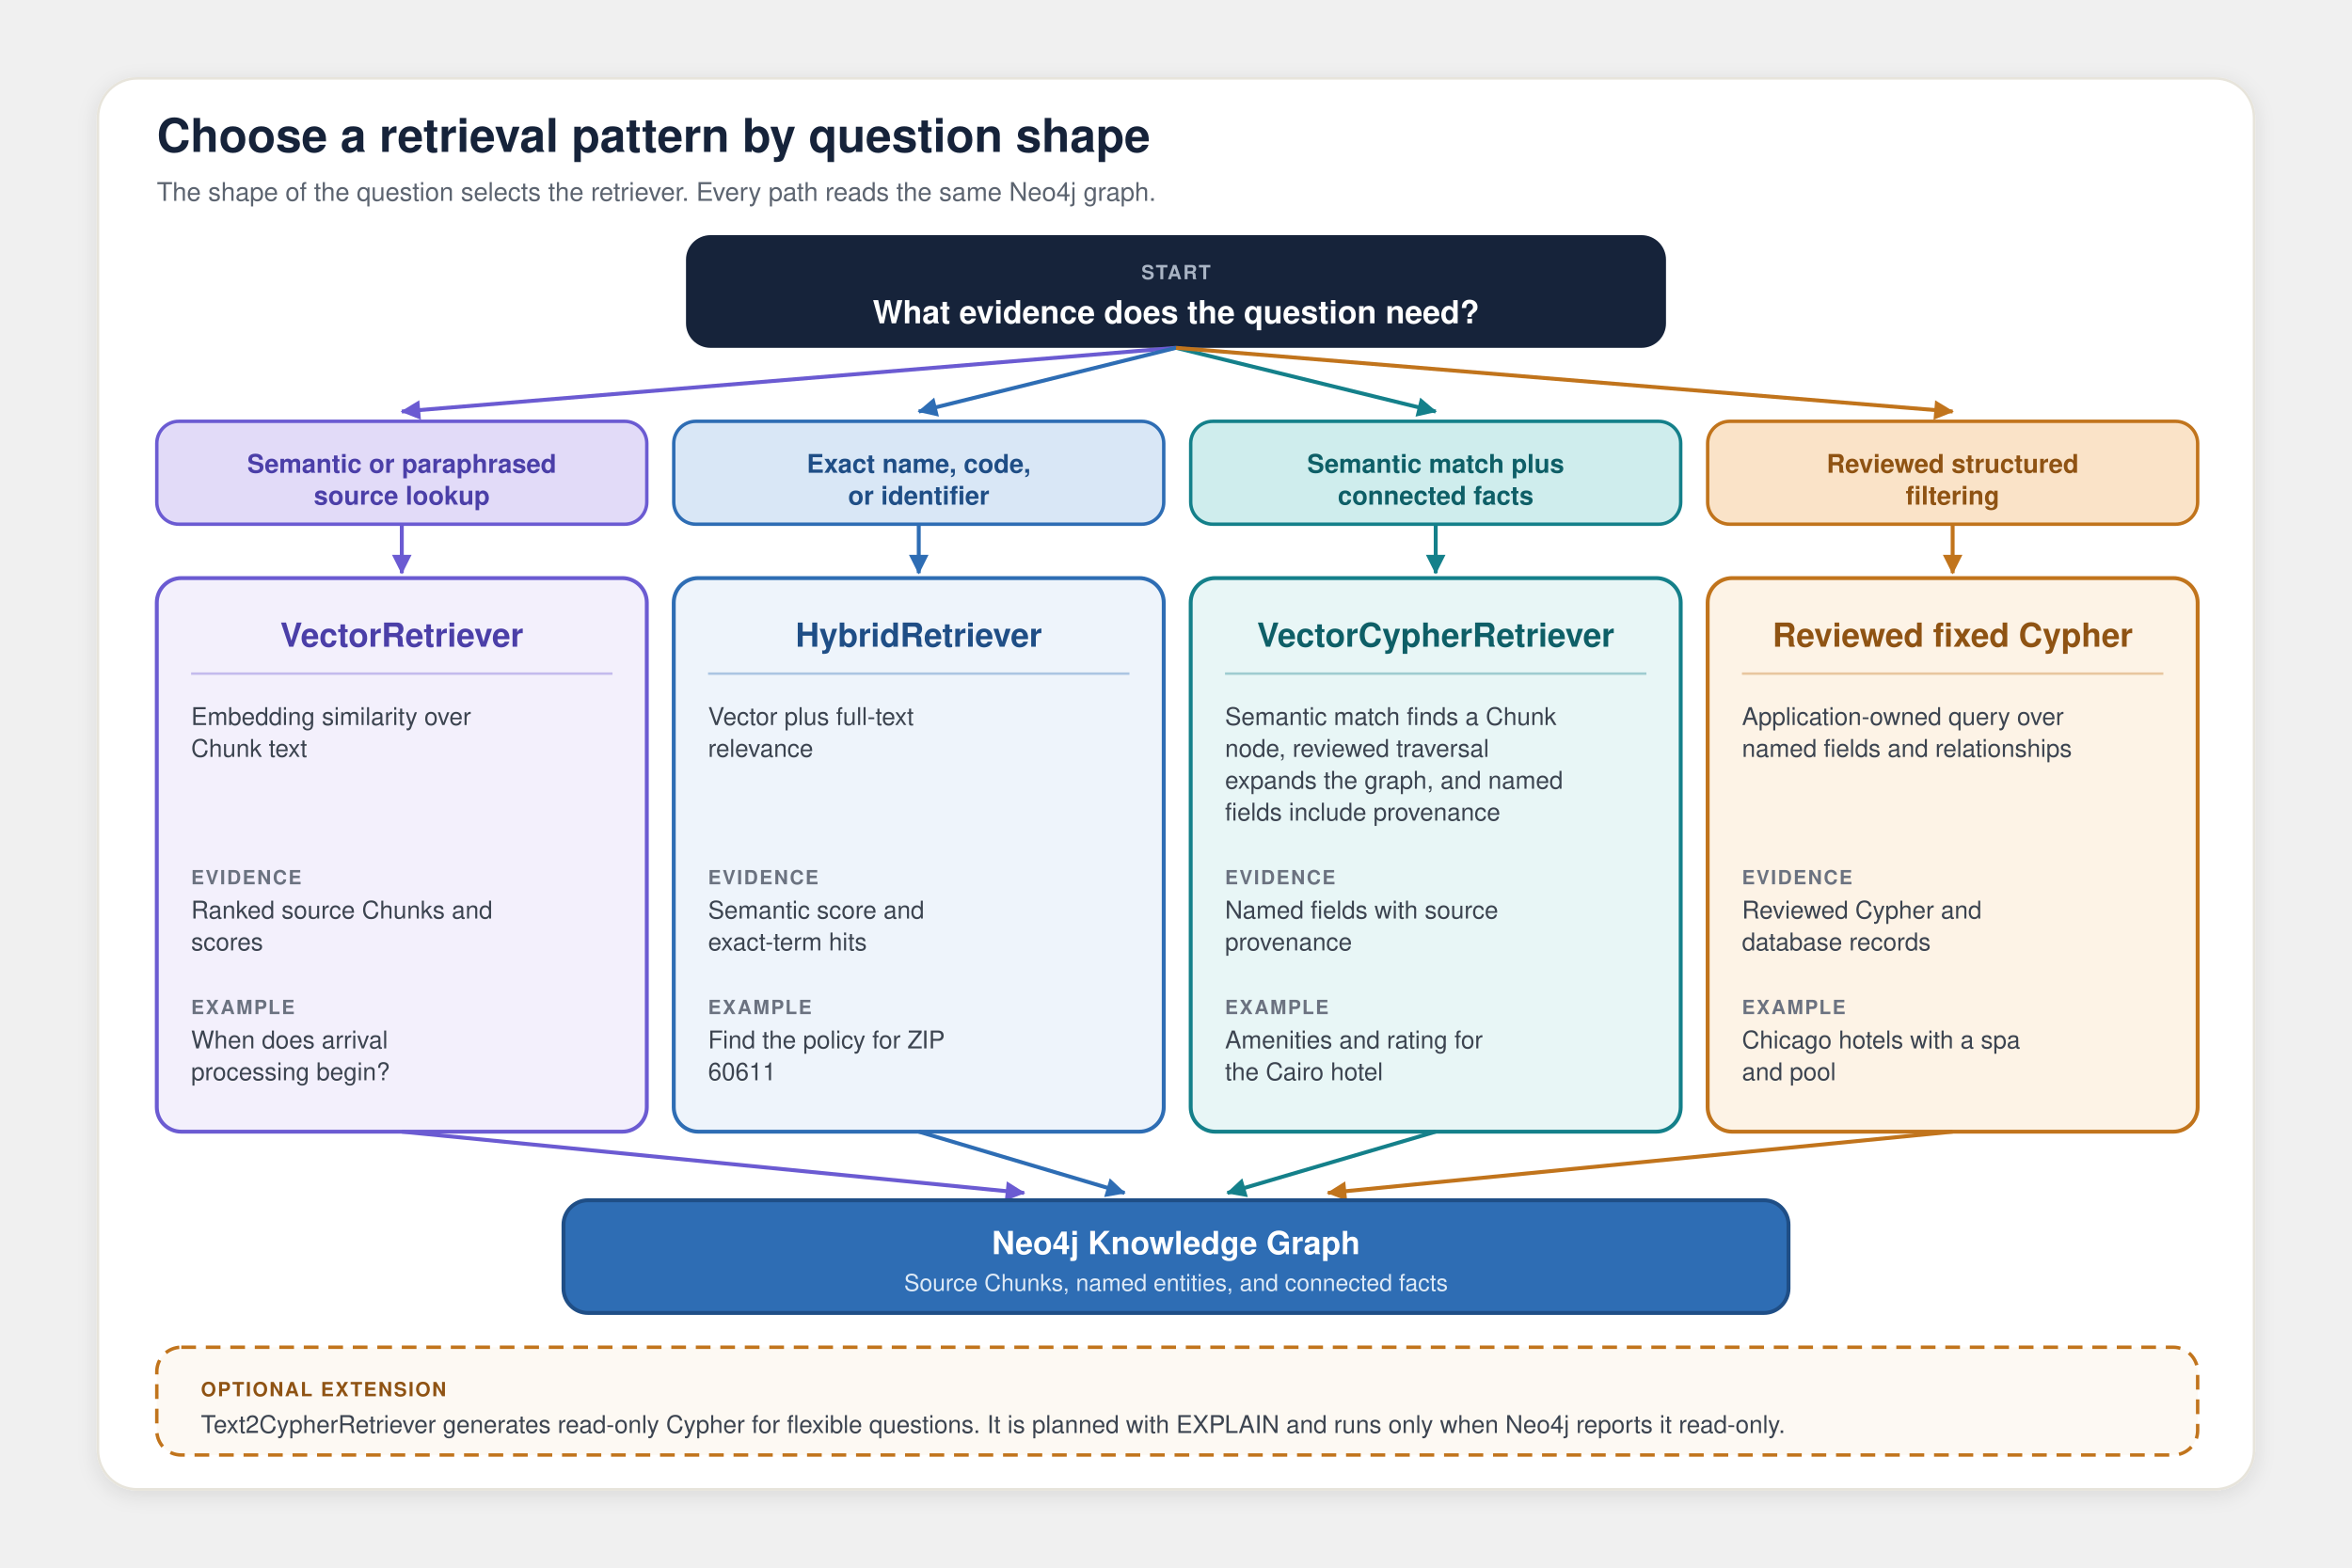
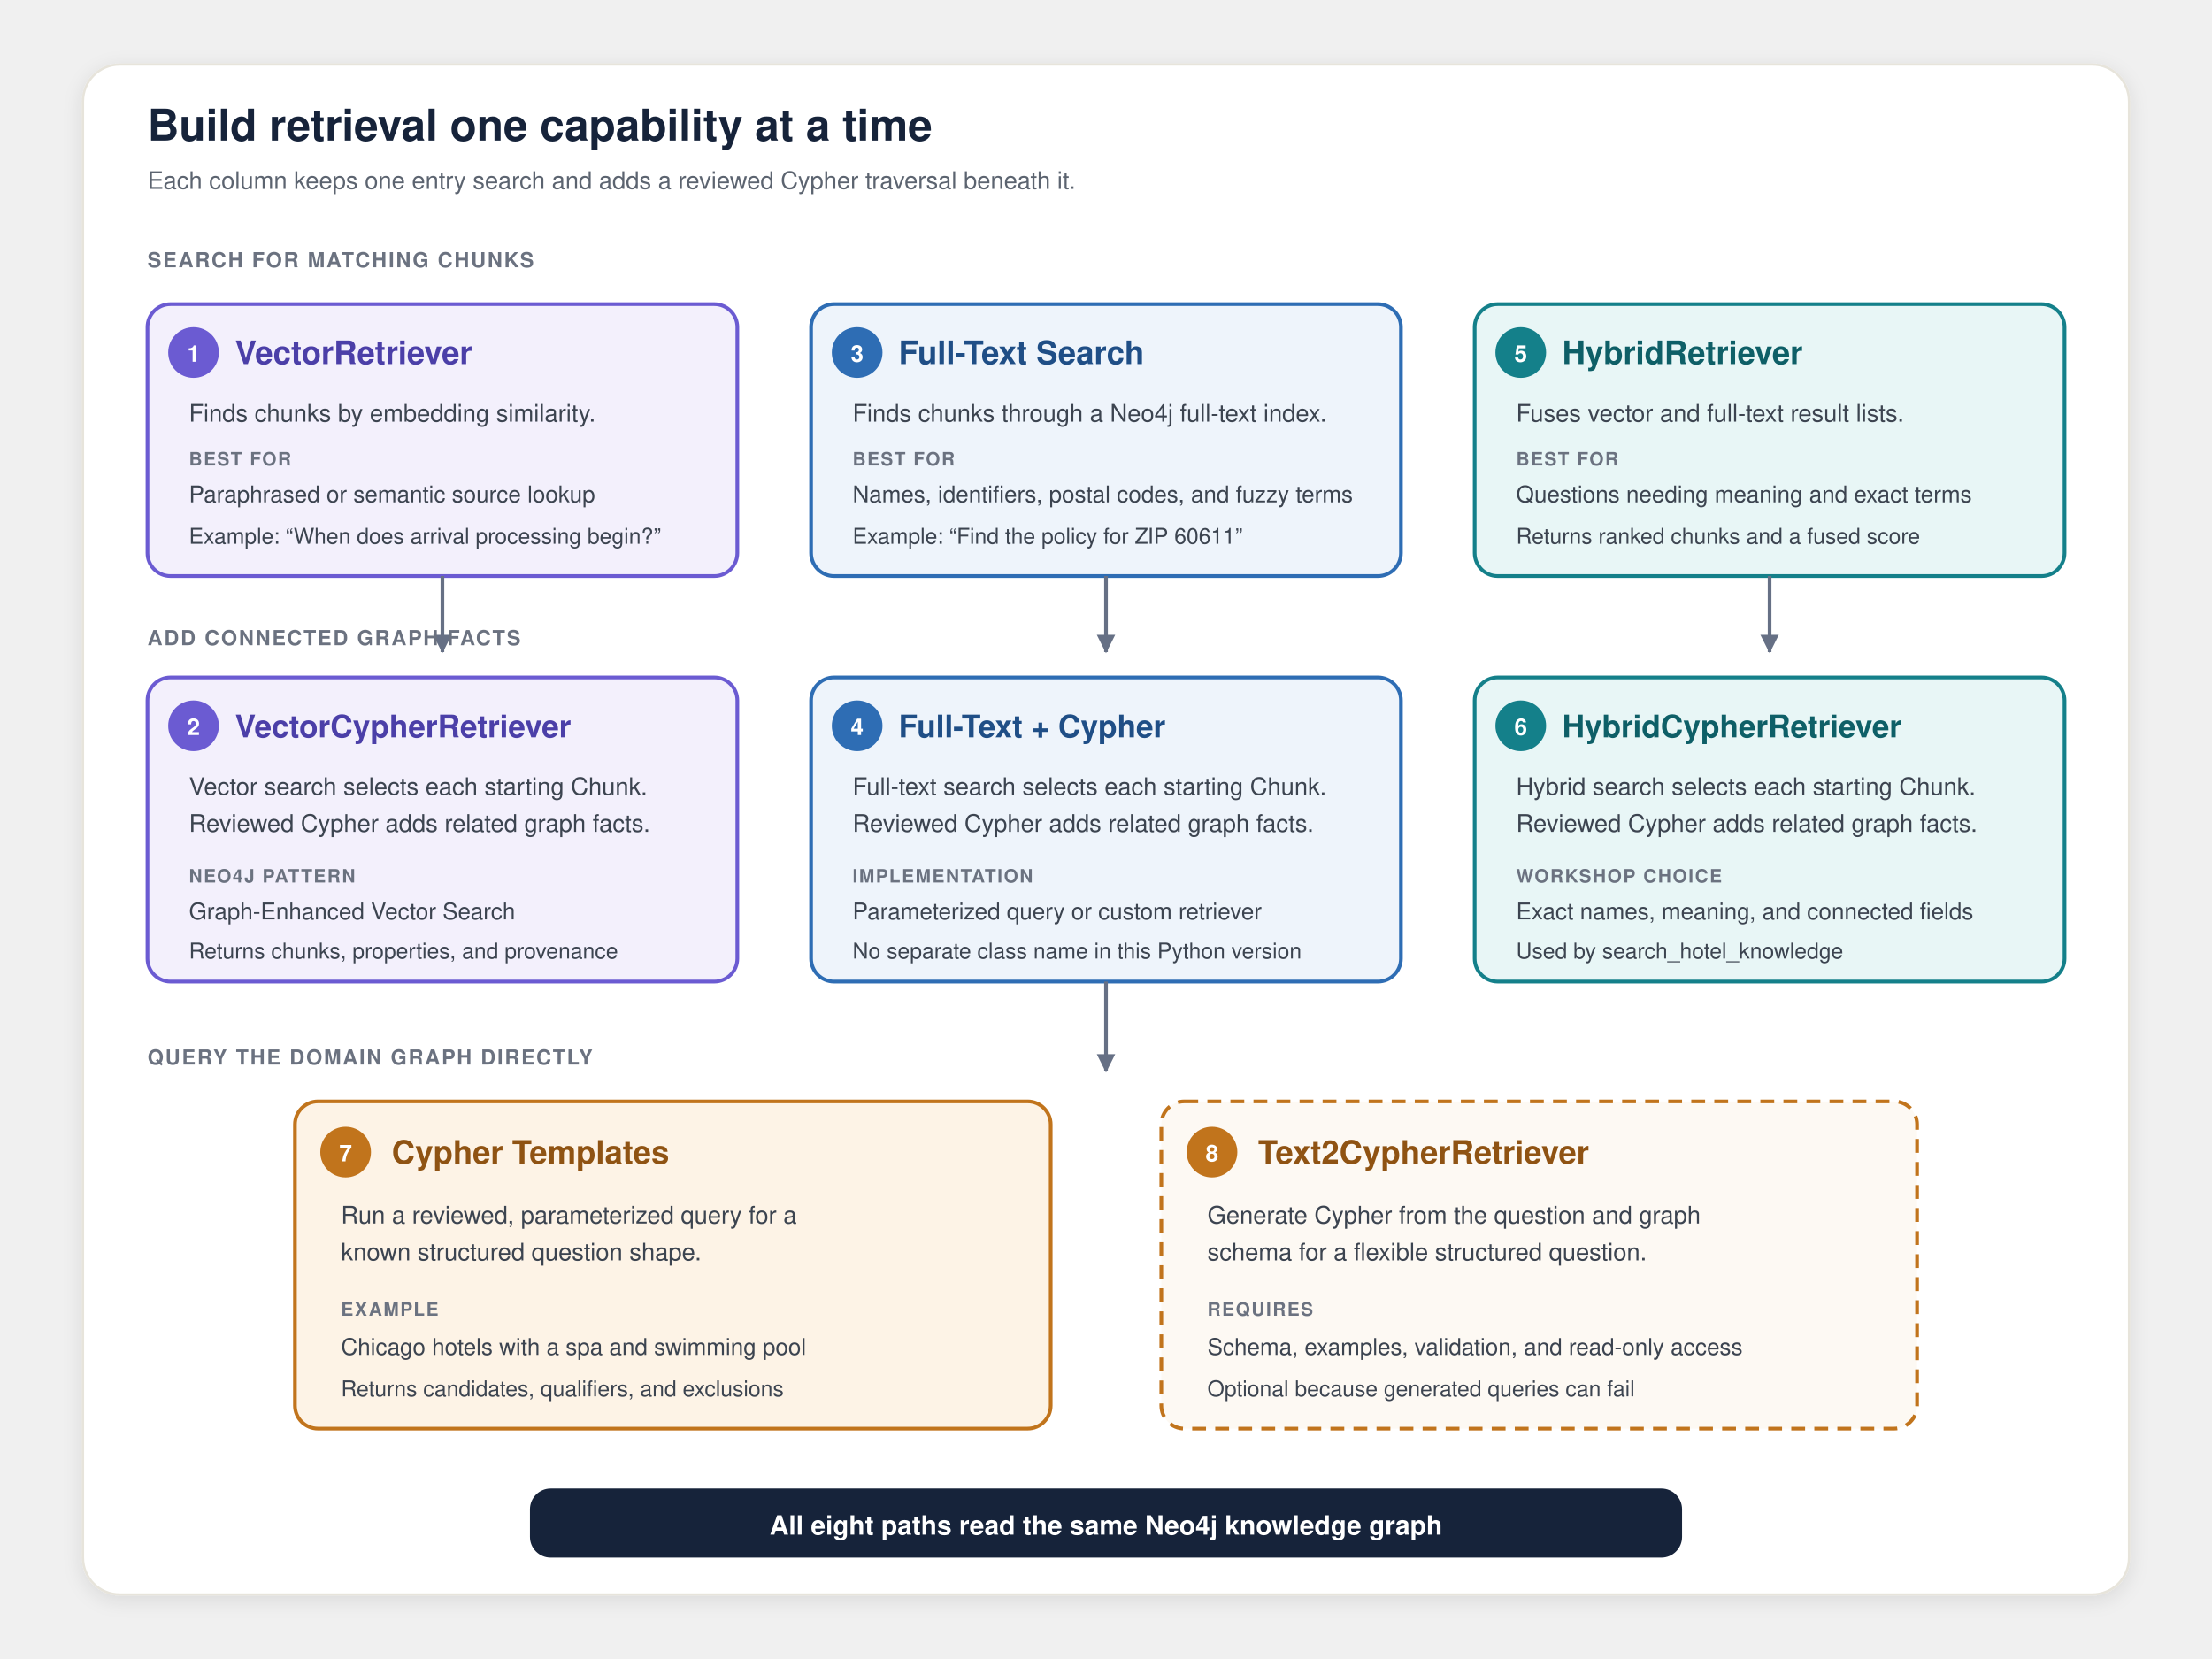
- <svg xmlns="http://www.w3.org/2000/svg" viewBox="0 0 960 640" font-family="'Helvetica Neue', Helvetica, Arial, sans-serif">
+ <svg xmlns="http://www.w3.org/2000/svg" viewBox="0 0 960 720" font-family="'Helvetica Neue', Helvetica, Arial, sans-serif">
  <defs>
    <filter id="sh" x="-10%" y="-10%" width="120%" height="130%">
      <feDropShadow dx="0" dy="2" stdDeviation="4" flood-color="#1a1a1a" flood-opacity="0.10" />
    </filter>
-     <marker id="aPurple" markerWidth="9" markerHeight="9" refX="7.5" refY="4" orient="auto" markerUnits="userSpaceOnUse">
-       <path d="M0,0 L8,4 L0,8 Z" fill="#6B5BD2" />
-     </marker>
-     <marker id="aBlue" markerWidth="9" markerHeight="9" refX="7.5" refY="4" orient="auto" markerUnits="userSpaceOnUse">
-       <path d="M0,0 L8,4 L0,8 Z" fill="#2E6DB4" />
-     </marker>
-     <marker id="aTeal" markerWidth="9" markerHeight="9" refX="7.5" refY="4" orient="auto" markerUnits="userSpaceOnUse">
-       <path d="M0,0 L8,4 L0,8 Z" fill="#14808A" />
-     </marker>
-     <marker id="aAmber" markerWidth="9" markerHeight="9" refX="7.5" refY="4" orient="auto" markerUnits="userSpaceOnUse">
-       <path d="M0,0 L8,4 L0,8 Z" fill="#C1741C" />
+     <marker id="arrow" markerWidth="9" markerHeight="9" refX="7.5" refY="4" orient="auto" markerUnits="userSpaceOnUse">
+       <path d="M0,0 L8,4 L0,8 Z" fill="#667085" />
    </marker>
  </defs>
-   <rect x="40" y="32" width="880" height="576" rx="16" fill="#FFFFFF" stroke="#E7E4DB" filter="url(#sh)" />
+   <rect x="36" y="28" width="888" height="664" rx="16" fill="#FFFFFF" stroke="#E7E4DB" filter="url(#sh)" />
  <g id="diagram-header">
-     <text x="64" y="62" fill="#16233A" font-size="19" font-weight="700">Choose a retrieval pattern by question shape</text>
-     <text x="64" y="82" fill="#5C6470" font-size="10.5">The shape of the question selects the retriever. Every path reads the same Neo4j graph.</text>
+     <text x="64" y="61" fill="#16233A" font-size="19" font-weight="700">Build retrieval one capability at a time</text>
+     <text x="64" y="82" fill="#5C6470" font-size="10.5">Each column keeps one entry search and adds a reviewed Cypher traversal beneath it.</text>
  </g>
-   <g id="start-question">
-     <rect x="280" y="96" width="400" height="46" rx="10" fill="#16233A" />
-     <text x="480" y="114" fill="#A9B4C4" font-size="8" font-weight="700" letter-spacing="0.6" text-anchor="middle">START</text>
-     <text x="480" y="132" fill="#FFFFFF" font-size="13" font-weight="700" text-anchor="middle">What evidence does the question need?</text>
+   <text x="64" y="116" fill="#6B7280" font-size="9" font-weight="700" letter-spacing="0.7">SEARCH FOR MATCHING CHUNKS</text>
+   <g id="branch-vector">
+     <rect x="64" y="132" width="256" height="118" rx="10" fill="#F3F0FC" stroke="#6B5BD2" stroke-width="1.6" />
+     <circle cx="84" cy="153" r="11" fill="#6B5BD2" />
+     <text x="84" y="157" fill="#FFFFFF" font-size="10" font-weight="700" text-anchor="middle">1</text>
+     <text x="102" y="158" fill="#4B3FA8" font-size="14" font-weight="700">VectorRetriever</text>
+     <text x="82" y="183" fill="#3C4450" font-size="10.5">Finds chunks by embedding similarity.</text>
+     <text x="82" y="202" fill="#6B7280" font-size="8" font-weight="700" letter-spacing="0.6">BEST FOR</text>
+     <text x="82" y="218" fill="#3C4450" font-size="10">Paraphrased or semantic source lookup</text>
+     <text x="82" y="236" fill="#3C4450" font-size="9.5">Example: “When does arrival processing begin?”</text>
  </g>
-   <line x1="480" y1="142" x2="164" y2="168" stroke="#6B5BD2" stroke-width="1.6" marker-end="url(#aPurple)" />
-   <line x1="480" y1="142" x2="375" y2="168" stroke="#2E6DB4" stroke-width="1.6" marker-end="url(#aBlue)" />
-   <line x1="480" y1="142" x2="586" y2="168" stroke="#14808A" stroke-width="1.6" marker-end="url(#aTeal)" />
-   <line x1="480" y1="142" x2="797" y2="168" stroke="#C1741C" stroke-width="1.6" marker-end="url(#aAmber)" />
-   <g id="branch-vector">
-     <rect x="64" y="172" width="200" height="42" rx="9" fill="#E2DBF8" stroke="#6B5BD2" stroke-width="1.4" />
-     <text x="164" y="193" fill="#4B3FA8" font-size="10.5" font-weight="700" text-anchor="middle">Semantic or paraphrased</text>
-     <text x="164" y="206" fill="#4B3FA8" font-size="10.5" font-weight="700" text-anchor="middle">source lookup</text>
-     <line x1="164" y1="214" x2="164" y2="234" stroke="#6B5BD2" stroke-width="1.6" marker-end="url(#aPurple)" />
-     <rect x="64" y="236" width="200" height="226" rx="10" fill="#F3F0FC" stroke="#6B5BD2" stroke-width="1.6" />
-     <text x="164" y="264" fill="#4B3FA8" font-size="13.5" font-weight="700" text-anchor="middle">VectorRetriever</text>
-     <line x1="78" y1="275" x2="250" y2="275" stroke="#6B5BD2" stroke-opacity="0.35" stroke-width="1" />
-     <text x="78" y="296" fill="#3C4450" font-size="10">Embedding similarity over</text>
-     <text x="78" y="309" fill="#3C4450" font-size="10">Chunk text</text>
-     <text x="78" y="361" fill="#6B7280" font-size="8" font-weight="700" letter-spacing="0.6">EVIDENCE</text>
-     <text x="78" y="375" fill="#3C4450" font-size="10">Ranked source Chunks and</text>
-     <text x="78" y="388" fill="#3C4450" font-size="10">scores</text>
-     <text x="78" y="414" fill="#6B7280" font-size="8" font-weight="700" letter-spacing="0.6">EXAMPLE</text>
-     <text x="78" y="428" fill="#3C4450" font-size="10">When does arrival</text>
-     <text x="78" y="441" fill="#3C4450" font-size="10">processing begin?</text>
+   <g id="branch-fulltext">
+     <rect x="352" y="132" width="256" height="118" rx="10" fill="#EEF4FB" stroke="#2E6DB4" stroke-width="1.6" />
+     <circle cx="372" cy="153" r="11" fill="#2E6DB4" />
+     <text x="372" y="157" fill="#FFFFFF" font-size="10" font-weight="700" text-anchor="middle">3</text>
+     <text x="390" y="158" fill="#1F4E86" font-size="14" font-weight="700">Full-Text Search</text>
+     <text x="370" y="183" fill="#3C4450" font-size="10.5">Finds chunks through a Neo4j full-text index.</text>
+     <text x="370" y="202" fill="#6B7280" font-size="8" font-weight="700" letter-spacing="0.6">BEST FOR</text>
+     <text x="370" y="218" fill="#3C4450" font-size="10">Names, identifiers, postal codes, and fuzzy terms</text>
+     <text x="370" y="236" fill="#3C4450" font-size="9.5">Example: “Find the policy for ZIP 60611”</text>
  </g>
  <g id="branch-hybrid">
-     <rect x="275" y="172" width="200" height="42" rx="9" fill="#D9E7F6" stroke="#2E6DB4" stroke-width="1.4" />
-     <text x="375" y="193" fill="#1F4E86" font-size="10.5" font-weight="700" text-anchor="middle">Exact name, code,</text>
-     <text x="375" y="206" fill="#1F4E86" font-size="10.5" font-weight="700" text-anchor="middle">or identifier</text>
-     <line x1="375" y1="214" x2="375" y2="234" stroke="#2E6DB4" stroke-width="1.6" marker-end="url(#aBlue)" />
-     <rect x="275" y="236" width="200" height="226" rx="10" fill="#EEF4FB" stroke="#2E6DB4" stroke-width="1.6" />
-     <text x="375" y="264" fill="#1F4E86" font-size="13.5" font-weight="700" text-anchor="middle">HybridRetriever</text>
-     <line x1="289" y1="275" x2="461" y2="275" stroke="#2E6DB4" stroke-opacity="0.35" stroke-width="1" />
-     <text x="289" y="296" fill="#3C4450" font-size="10">Vector plus full-text</text>
-     <text x="289" y="309" fill="#3C4450" font-size="10">relevance</text>
-     <text x="289" y="361" fill="#6B7280" font-size="8" font-weight="700" letter-spacing="0.6">EVIDENCE</text>
-     <text x="289" y="375" fill="#3C4450" font-size="10">Semantic score and</text>
-     <text x="289" y="388" fill="#3C4450" font-size="10">exact-term hits</text>
-     <text x="289" y="414" fill="#6B7280" font-size="8" font-weight="700" letter-spacing="0.6">EXAMPLE</text>
-     <text x="289" y="428" fill="#3C4450" font-size="10">Find the policy for ZIP</text>
-     <text x="289" y="441" fill="#3C4450" font-size="10">60611</text>
+     <rect x="640" y="132" width="256" height="118" rx="10" fill="#E8F6F6" stroke="#14808A" stroke-width="1.6" />
+     <circle cx="660" cy="153" r="11" fill="#14808A" />
+     <text x="660" y="157" fill="#FFFFFF" font-size="10" font-weight="700" text-anchor="middle">5</text>
+     <text x="678" y="158" fill="#0E5F67" font-size="14" font-weight="700">HybridRetriever</text>
+     <text x="658" y="183" fill="#3C4450" font-size="10.5">Fuses vector and full-text result lists.</text>
+     <text x="658" y="202" fill="#6B7280" font-size="8" font-weight="700" letter-spacing="0.6">BEST FOR</text>
+     <text x="658" y="218" fill="#3C4450" font-size="10">Questions needing meaning and exact terms</text>
+     <text x="658" y="236" fill="#3C4450" font-size="9.5">Returns ranked chunks and a fused score</text>
  </g>
+   <line x1="192" y1="250" x2="192" y2="283" stroke="#667085" stroke-width="1.6" marker-end="url(#arrow)" />
+   <line x1="480" y1="250" x2="480" y2="283" stroke="#667085" stroke-width="1.6" marker-end="url(#arrow)" />
+   <line x1="768" y1="250" x2="768" y2="283" stroke="#667085" stroke-width="1.6" marker-end="url(#arrow)" />
+   <text x="64" y="280" fill="#6B7280" font-size="9" font-weight="700" letter-spacing="0.7">ADD CONNECTED GRAPH FACTS</text>
  <g id="branch-vector-cypher">
-     <rect x="486" y="172" width="200" height="42" rx="9" fill="#CFEDED" stroke="#14808A" stroke-width="1.4" />
-     <text x="586" y="193" fill="#0E5F67" font-size="10.5" font-weight="700" text-anchor="middle">Semantic match plus</text>
-     <text x="586" y="206" fill="#0E5F67" font-size="10.5" font-weight="700" text-anchor="middle">connected facts</text>
-     <line x1="586" y1="214" x2="586" y2="234" stroke="#14808A" stroke-width="1.6" marker-end="url(#aTeal)" />
-     <rect x="486" y="236" width="200" height="226" rx="10" fill="#E8F6F6" stroke="#14808A" stroke-width="1.6" />
-     <text x="586" y="264" fill="#0E5F67" font-size="13.5" font-weight="700" text-anchor="middle">VectorCypherRetriever</text>
-     <line x1="500" y1="275" x2="672" y2="275" stroke="#14808A" stroke-opacity="0.35" stroke-width="1" />
-     <text x="500" y="296" fill="#3C4450" font-size="10">Semantic match finds a Chunk</text>
-     <text x="500" y="309" fill="#3C4450" font-size="10">node, reviewed traversal</text>
-     <text x="500" y="322" fill="#3C4450" font-size="10">expands the graph, and named</text>
-     <text x="500" y="335" fill="#3C4450" font-size="10">fields include provenance</text>
-     <text x="500" y="361" fill="#6B7280" font-size="8" font-weight="700" letter-spacing="0.6">EVIDENCE</text>
-     <text x="500" y="375" fill="#3C4450" font-size="10">Named fields with source</text>
-     <text x="500" y="388" fill="#3C4450" font-size="10">provenance</text>
-     <text x="500" y="414" fill="#6B7280" font-size="8" font-weight="700" letter-spacing="0.6">EXAMPLE</text>
-     <text x="500" y="428" fill="#3C4450" font-size="10">Amenities and rating for</text>
-     <text x="500" y="441" fill="#3C4450" font-size="10">the Cairo hotel</text>
+     <rect x="64" y="294" width="256" height="132" rx="10" fill="#F3F0FC" stroke="#6B5BD2" stroke-width="1.6" />
+     <circle cx="84" cy="315" r="11" fill="#6B5BD2" />
+     <text x="84" y="319" fill="#FFFFFF" font-size="10" font-weight="700" text-anchor="middle">2</text>
+     <text x="102" y="320" fill="#4B3FA8" font-size="13.5" font-weight="700">VectorCypherRetriever</text>
+     <text x="82" y="345" fill="#3C4450" font-size="10.5">Vector search selects each starting Chunk.</text>
+     <text x="82" y="361" fill="#3C4450" font-size="10.5">Reviewed Cypher adds related graph facts.</text>
+     <text x="82" y="383" fill="#6B7280" font-size="8" font-weight="700" letter-spacing="0.6">NEO4J PATTERN</text>
+     <text x="82" y="399" fill="#3C4450" font-size="10">Graph-Enhanced Vector Search</text>
+     <text x="82" y="416" fill="#3C4450" font-size="9.5">Returns chunks, properties, and provenance</text>
  </g>
+   <g id="branch-fulltext-cypher">
+     <rect x="352" y="294" width="256" height="132" rx="10" fill="#EEF4FB" stroke="#2E6DB4" stroke-width="1.6" />
+     <circle cx="372" cy="315" r="11" fill="#2E6DB4" />
+     <text x="372" y="319" fill="#FFFFFF" font-size="10" font-weight="700" text-anchor="middle">4</text>
+     <text x="390" y="320" fill="#1F4E86" font-size="13.5" font-weight="700">Full-Text + Cypher</text>
+     <text x="370" y="345" fill="#3C4450" font-size="10.5">Full-text search selects each starting Chunk.</text>
+     <text x="370" y="361" fill="#3C4450" font-size="10.5">Reviewed Cypher adds related graph facts.</text>
+     <text x="370" y="383" fill="#6B7280" font-size="8" font-weight="700" letter-spacing="0.6">IMPLEMENTATION</text>
+     <text x="370" y="399" fill="#3C4450" font-size="10">Parameterized query or custom retriever</text>
+     <text x="370" y="416" fill="#3C4450" font-size="9.5">No separate class name in this Python version</text>
+   </g>
+   <g id="branch-hybrid-cypher">
+     <rect x="640" y="294" width="256" height="132" rx="10" fill="#E8F6F6" stroke="#14808A" stroke-width="1.6" />
+     <circle cx="660" cy="315" r="11" fill="#14808A" />
+     <text x="660" y="319" fill="#FFFFFF" font-size="10" font-weight="700" text-anchor="middle">6</text>
+     <text x="678" y="320" fill="#0E5F67" font-size="13.5" font-weight="700">HybridCypherRetriever</text>
+     <text x="658" y="345" fill="#3C4450" font-size="10.5">Hybrid search selects each starting Chunk.</text>
+     <text x="658" y="361" fill="#3C4450" font-size="10.5">Reviewed Cypher adds related graph facts.</text>
+     <text x="658" y="383" fill="#6B7280" font-size="8" font-weight="700" letter-spacing="0.6">WORKSHOP CHOICE</text>
+     <text x="658" y="399" fill="#3C4450" font-size="10">Exact names, meaning, and connected fields</text>
+     <text x="658" y="416" fill="#3C4450" font-size="9.5">Used by search_hotel_knowledge</text>
+   </g>
+   <line x1="480" y1="426" x2="480" y2="465" stroke="#667085" stroke-width="1.6" marker-end="url(#arrow)" />
+   <text x="64" y="462" fill="#6B7280" font-size="9" font-weight="700" letter-spacing="0.7">QUERY THE DOMAIN GRAPH DIRECTLY</text>
  <g id="branch-fixed-cypher">
-     <rect x="697" y="172" width="200" height="42" rx="9" fill="#FAE3C8" stroke="#C1741C" stroke-width="1.4" />
-     <text x="797" y="193" fill="#8F5313" font-size="10.5" font-weight="700" text-anchor="middle">Reviewed structured</text>
-     <text x="797" y="206" fill="#8F5313" font-size="10.5" font-weight="700" text-anchor="middle">filtering</text>
-     <line x1="797" y1="214" x2="797" y2="234" stroke="#C1741C" stroke-width="1.6" marker-end="url(#aAmber)" />
-     <rect x="697" y="236" width="200" height="226" rx="10" fill="#FDF3E6" stroke="#C1741C" stroke-width="1.6" />
-     <text x="797" y="264" fill="#8F5313" font-size="13.5" font-weight="700" text-anchor="middle">Reviewed fixed Cypher</text>
-     <line x1="711" y1="275" x2="883" y2="275" stroke="#C1741C" stroke-opacity="0.35" stroke-width="1" />
-     <text x="711" y="296" fill="#3C4450" font-size="10">Application-owned query over</text>
-     <text x="711" y="309" fill="#3C4450" font-size="10">named fields and relationships</text>
-     <text x="711" y="361" fill="#6B7280" font-size="8" font-weight="700" letter-spacing="0.6">EVIDENCE</text>
-     <text x="711" y="375" fill="#3C4450" font-size="10">Reviewed Cypher and</text>
-     <text x="711" y="388" fill="#3C4450" font-size="10">database records</text>
-     <text x="711" y="414" fill="#6B7280" font-size="8" font-weight="700" letter-spacing="0.6">EXAMPLE</text>
-     <text x="711" y="428" fill="#3C4450" font-size="10">Chicago hotels with a spa</text>
-     <text x="711" y="441" fill="#3C4450" font-size="10">and pool</text>
-   </g>
-   <line x1="164" y1="462" x2="418" y2="487" stroke="#6B5BD2" stroke-width="1.6" marker-end="url(#aPurple)" />
-   <line x1="375" y1="462" x2="459" y2="487" stroke="#2E6DB4" stroke-width="1.6" marker-end="url(#aBlue)" />
-   <line x1="586" y1="462" x2="501" y2="487" stroke="#14808A" stroke-width="1.6" marker-end="url(#aTeal)" />
-   <line x1="797" y1="462" x2="542" y2="487" stroke="#C1741C" stroke-width="1.6" marker-end="url(#aAmber)" />
-   <g id="knowledge-graph">
-     <rect x="230" y="490" width="500" height="46" rx="10" fill="#2E6DB4" stroke="#1F4E86" stroke-width="1.6" />
-     <text x="480" y="512" fill="#FFFFFF" font-size="13" font-weight="700" text-anchor="middle">Neo4j Knowledge Graph</text>
-     <text x="480" y="527" fill="#DEEAF6" font-size="9.5" text-anchor="middle">Source Chunks, named entities, and connected facts</text>
+     <rect x="128" y="478" width="328" height="142" rx="10" fill="#FDF3E6" stroke="#C1741C" stroke-width="1.6" />
+     <circle cx="150" cy="500" r="11" fill="#C1741C" />
+     <text x="150" y="504" fill="#FFFFFF" font-size="10" font-weight="700" text-anchor="middle">7</text>
+     <text x="170" y="505" fill="#8F5313" font-size="14" font-weight="700">Cypher Templates</text>
+     <text x="148" y="531" fill="#3C4450" font-size="10.5">Run a reviewed, parameterized query for a</text>
+     <text x="148" y="547" fill="#3C4450" font-size="10.5">known structured question shape.</text>
+     <text x="148" y="571" fill="#6B7280" font-size="8" font-weight="700" letter-spacing="0.6">EXAMPLE</text>
+     <text x="148" y="588" fill="#3C4450" font-size="10">Chicago hotels with a spa and swimming pool</text>
+     <text x="148" y="606" fill="#3C4450" font-size="9.5">Returns candidates, qualifiers, and exclusions</text>
  </g>
  <g id="optional-text2cypher">
-     <rect x="64" y="550" width="833" height="44" rx="10" fill="#FDF9F3" stroke="#C1741C" stroke-width="1.4" stroke-dasharray="6 4" />
-     <text x="82" y="570" fill="#8F5313" font-size="8" font-weight="700" letter-spacing="0.6">OPTIONAL EXTENSION</text>
-     <text x="82" y="585" fill="#3C4450" font-size="10">Text2CypherRetriever generates read-only Cypher for flexible questions. It is planned with EXPLAIN and runs only when Neo4j reports it read-only.</text>
+     <rect x="504" y="478" width="328" height="142" rx="10" fill="#FDF9F3" stroke="#C1741C" stroke-width="1.6" stroke-dasharray="6 4" />
+     <circle cx="526" cy="500" r="11" fill="#C1741C" />
+     <text x="526" y="504" fill="#FFFFFF" font-size="10" font-weight="700" text-anchor="middle">8</text>
+     <text x="546" y="505" fill="#8F5313" font-size="14" font-weight="700">Text2CypherRetriever</text>
+     <text x="524" y="531" fill="#3C4450" font-size="10.5">Generate Cypher from the question and graph</text>
+     <text x="524" y="547" fill="#3C4450" font-size="10.5">schema for a flexible structured question.</text>
+     <text x="524" y="571" fill="#6B7280" font-size="8" font-weight="700" letter-spacing="0.6">REQUIRES</text>
+     <text x="524" y="588" fill="#3C4450" font-size="10">Schema, examples, validation, and read-only access</text>
+     <text x="524" y="606" fill="#3C4450" font-size="9.5">Optional because generated queries can fail</text>
+   </g>
+   <g id="knowledge-graph">
+     <rect x="230" y="646" width="500" height="30" rx="9" fill="#16233A" />
+     <text x="480" y="666" fill="#FFFFFF" font-size="11.5" font-weight="700" text-anchor="middle">All eight paths read the same Neo4j knowledge graph</text>
  </g>
</svg>
